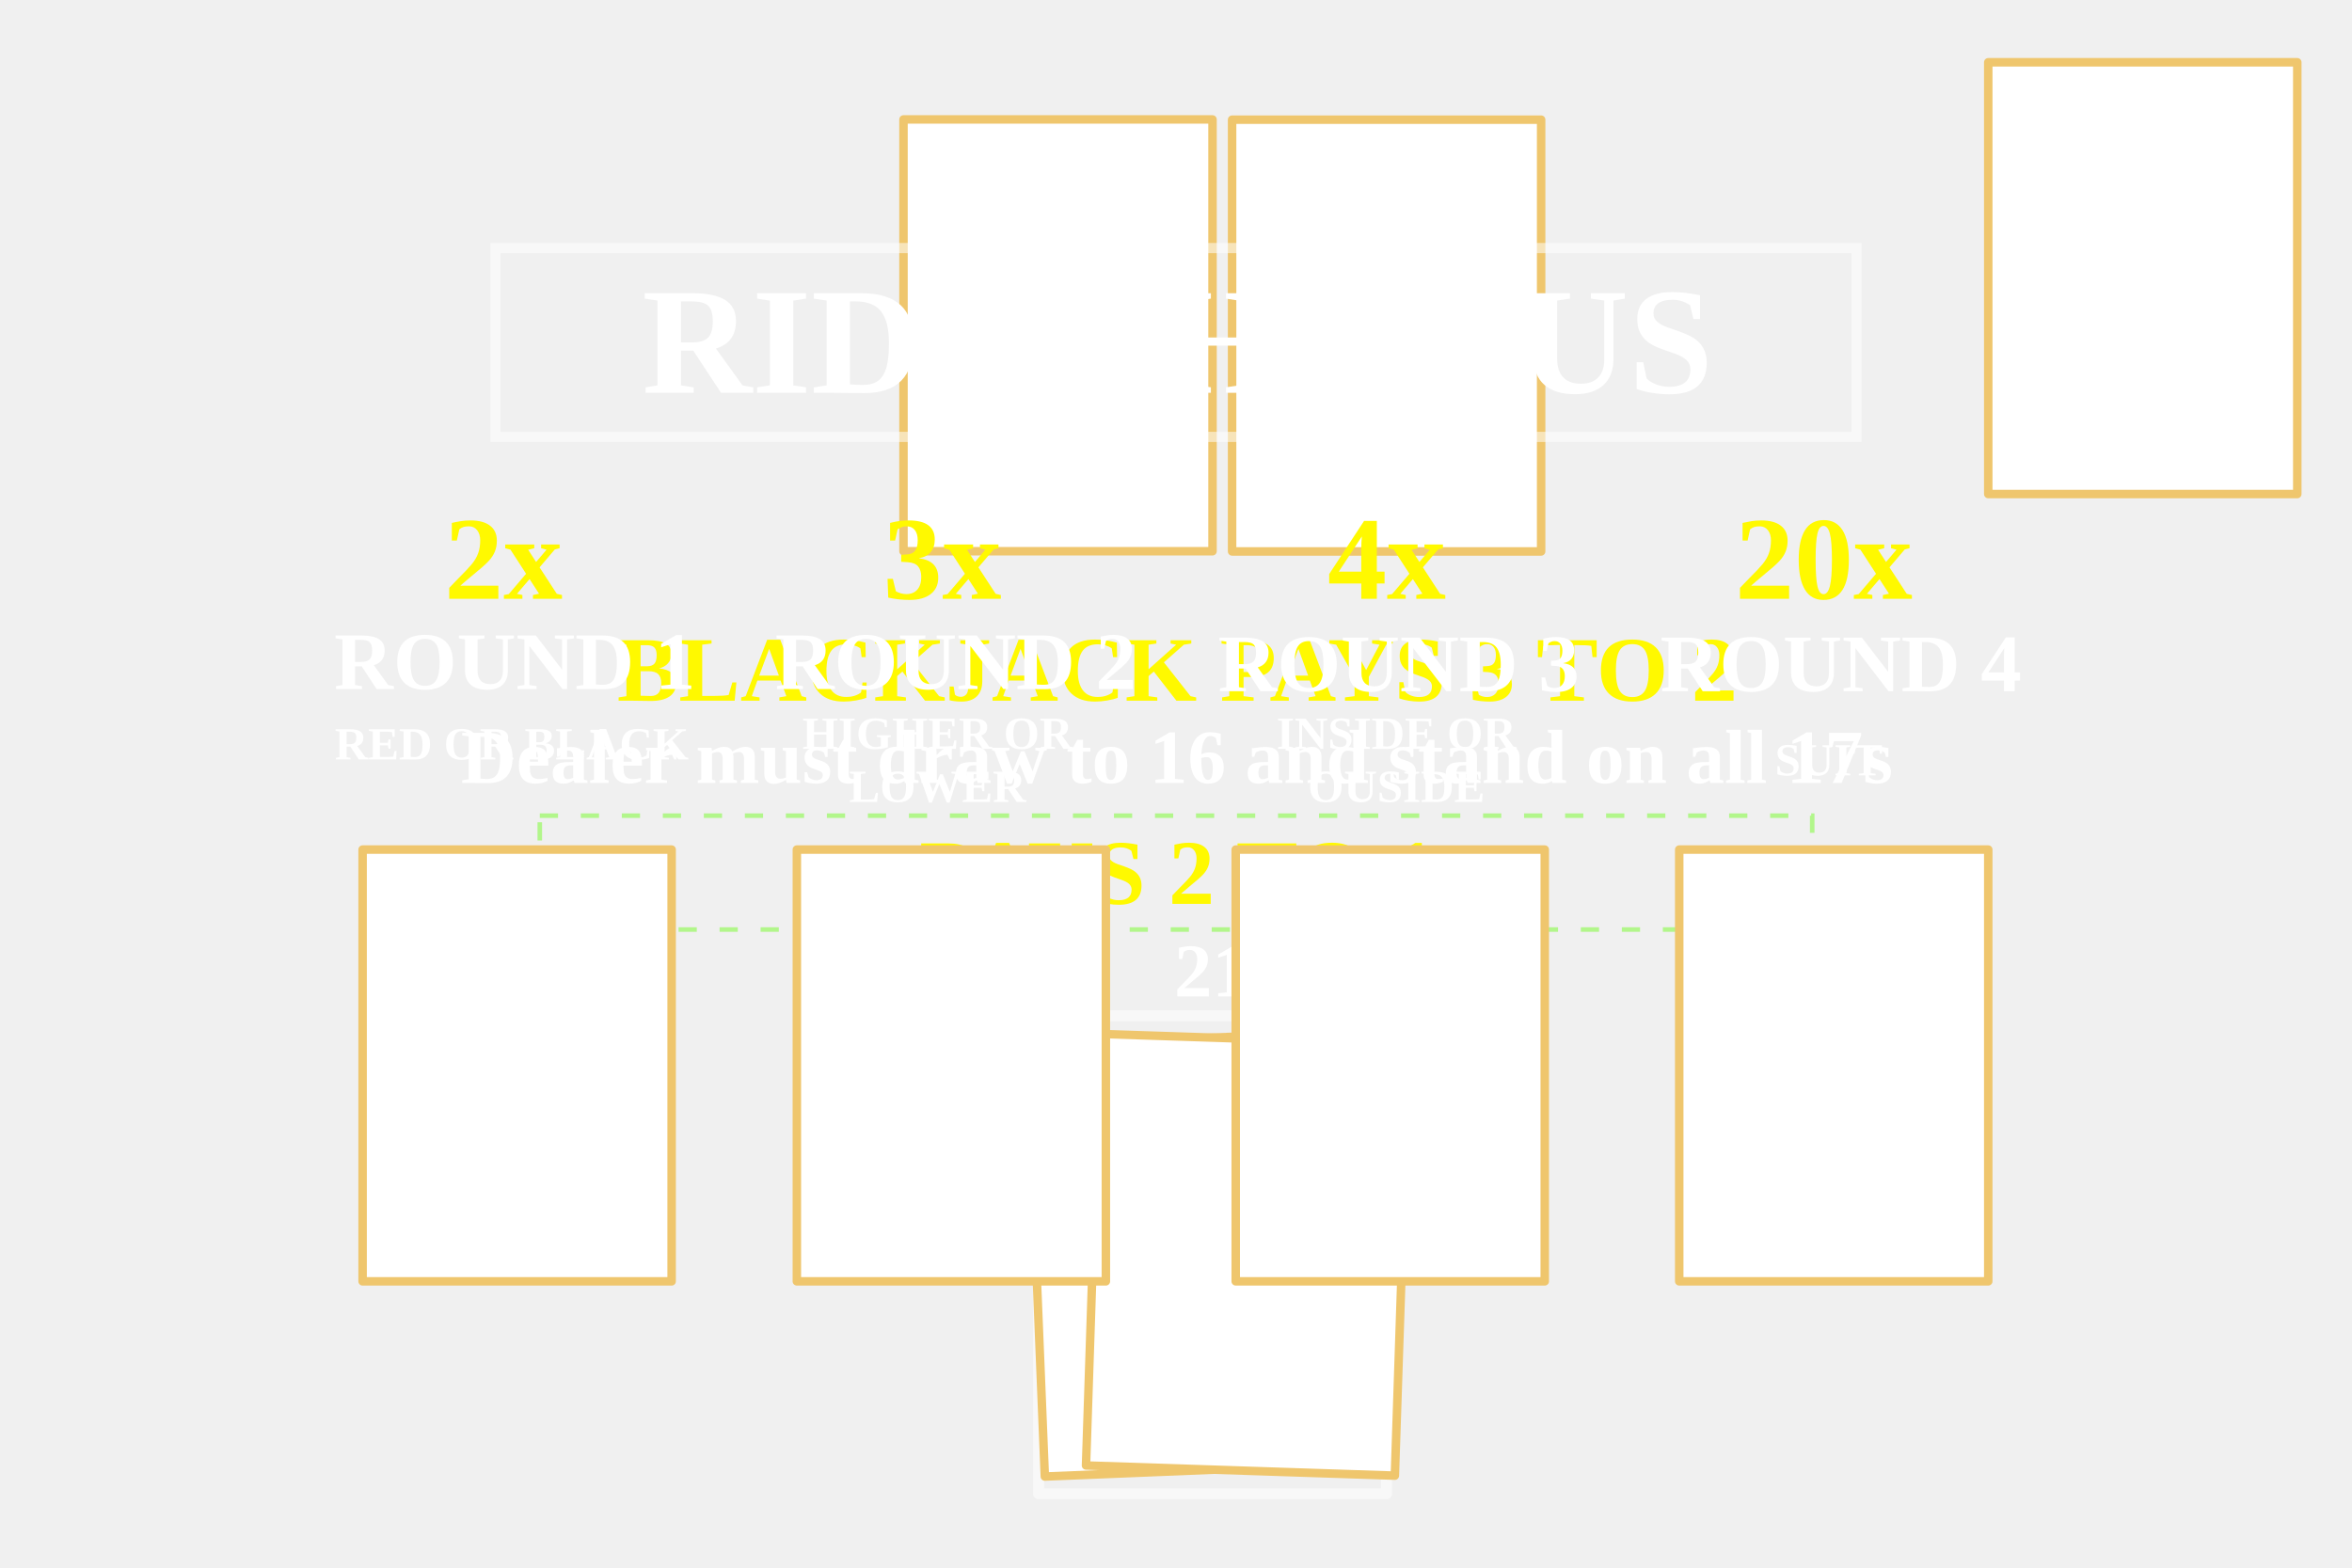
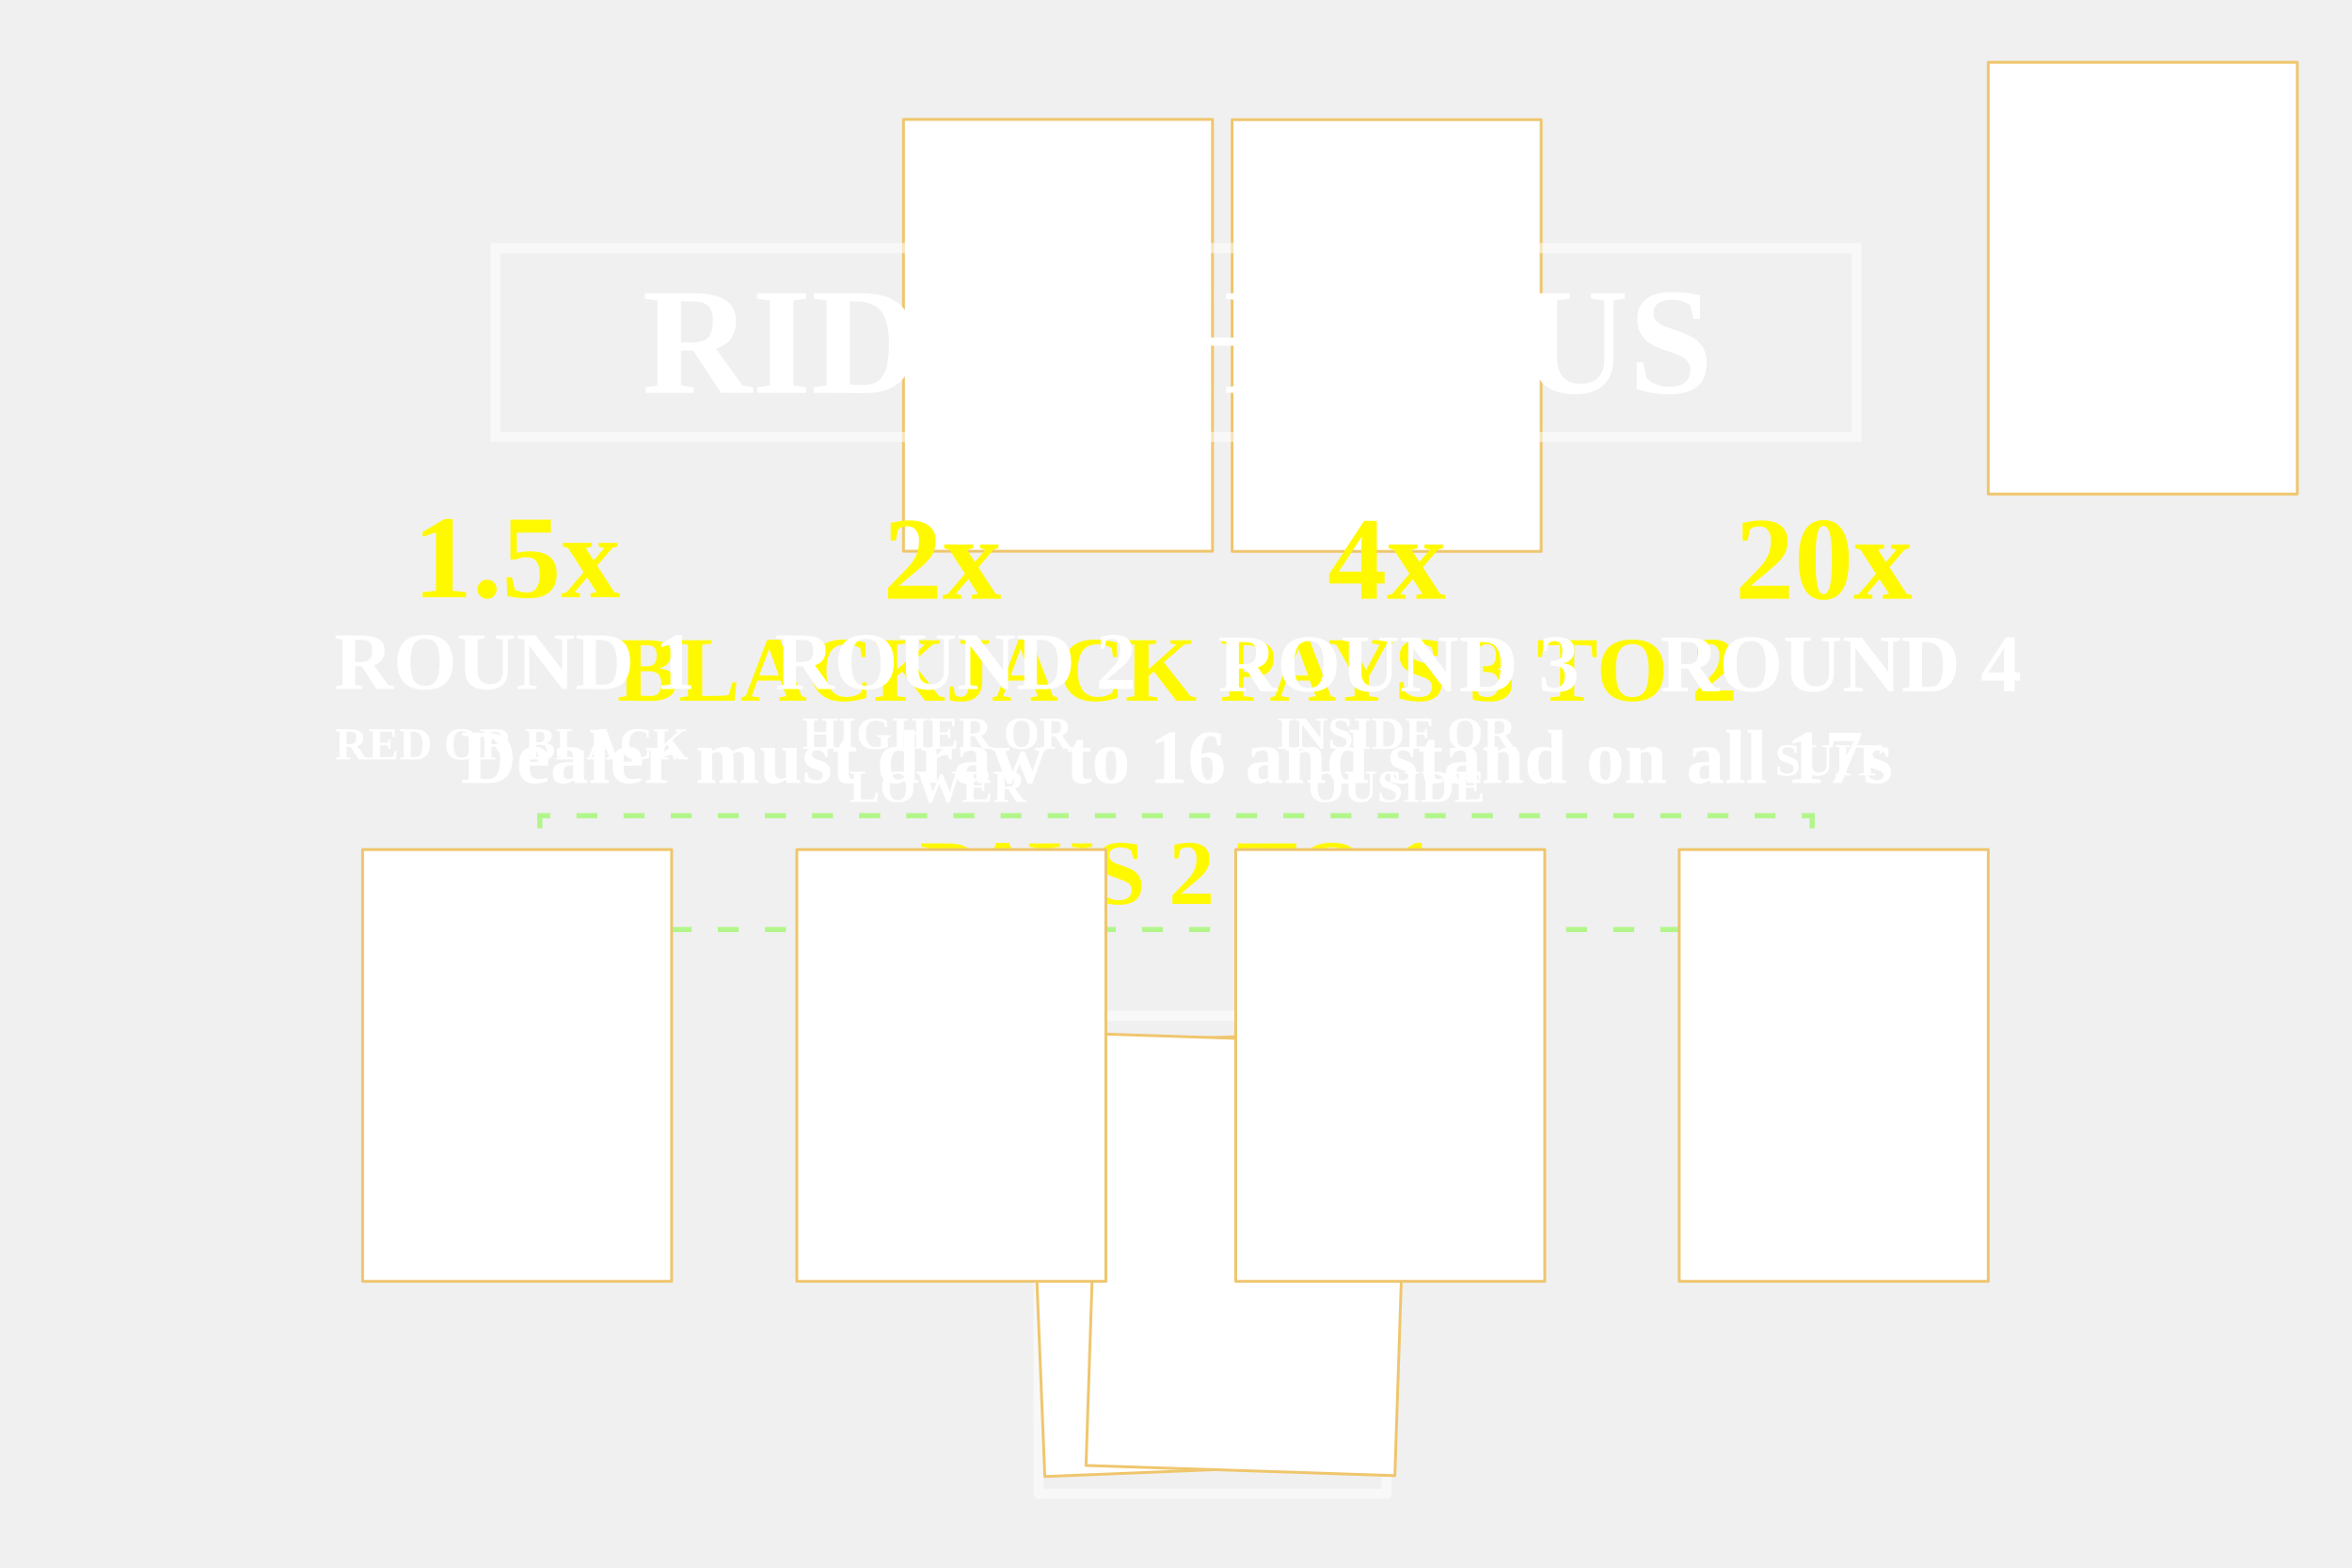
- <svg xmlns="http://www.w3.org/2000/svg" width="100%" height="100%" viewBox="0 0 3600 2400" version="1.1" xml:space="preserve" style="fill-rule:evenodd;clip-rule:evenodd;stroke-linecap:round;stroke-linejoin:round;stroke-miterlimit:1.5;">
-   <rect id="Deck" x="3043.246" y="95.333" width="473.005" height="661.017" style="fill:#fff;stroke:#efc66d;stroke-width:12.98px;" />
+ <svg xmlns="http://www.w3.org/2000/svg" width="100%" height="100%" viewBox="0 0 10800 7200" version="1.1" xml:space="preserve" style="fill-rule:evenodd;clip-rule:evenodd;stroke-linecap:round;stroke-linejoin:round;stroke-miterlimit:1.5;">
  <g id="BlackJack">
    <g id="Rules">
-       <g transform="matrix(141.3506,0,0,141.3506,2199.688,1383.74)" />
-       <text x="1407.559px" y="1383.74px" style="font-family:'TimesNewRomanPS-BoldMT', 'Times New Roman', serif;font-weight:700;font-size:141.351px;fill:#fff900;">P<tspan x="1483.411px 1572.514px 1674.593px " y="1383.74px 1383.74px 1383.74px ">AYS</tspan> 2 <tspan x="1892.002px 1983.728px 2093.675px " y="1383.74px 1383.74px 1383.74px ">TO </tspan>1</text>
-       <rect x="826.218" y="1248.719" width="1947.565" height="174.314" style="fill:none;stroke:#5eff00;stroke-opacity:0.42;stroke-width:6.97px;stroke-linecap:butt;stroke-linejoin:miter;stroke-miterlimit:5;stroke-dasharray:27.899,34.874,0,0,0,0;" />
-       <g transform="matrix(141.3506,0,0,141.3506,2659.422,1072.696)" />
-       <text x="944.512px" y="1072.696px" style="font-family:'TimesNewRomanPS-BoldMT', 'Times New Roman', serif;font-weight:700;font-size:141.351px;fill:#fff900;">BLACKJACK P<tspan x="1943.145px 2032.248px 2134.327px " y="1072.696px 1072.696px 1072.696px ">AYS</tspan> 3 <tspan x="2351.737px 2443.463px 2553.41px " y="1072.696px 1072.696px 1072.696px ">TO </tspan>2</text>
-       <g transform="matrix(117.3443,0,0,117.3443,2926.517,1198.645)" />
-       <text x="705.455px" y="1198.645px" style="font-family:'TimesNewRomanPS-BoldMT', 'Times New Roman', serif;font-weight:700;font-size:117.344px;fill:#fff;">Dealer<tspan x="1035.6px 1064.937px " y="1198.645px 1198.645px "> m</tspan>ust draw to 16 and stand on all 17s</text>
-       <rect id="Outline" x="1589.629" y="1555.031" width="532.527" height="731.876" style="fill:none;stroke:#fff;stroke-opacity:0.53;stroke-width:16.7px;" />
+       <g transform="matrix(424.0517,0,0,424.0517,6599.064,4151.221)" />
+       <text x="4222.677px" y="4151.221px" style="font-family:'TimesNewRomanPS-BoldMT', 'Times New Roman', serif;font-weight:700;font-size:424.052px;fill:#fff900;">P<tspan x="4450.232px 4717.542px 5023.778px " y="4151.221px 4151.221px 4151.221px ">AYS</tspan> 2 <tspan x="5676.006px 5951.184px 6281.025px " y="4151.221px 4151.221px 4151.221px ">TO </tspan>1</text>
+       <path d="M8273.26,3758.082l0,-23.849l60.011,0l0,70.03l-23.849,0l0,-46.18l-36.162,-0Zm36.162,191.441l23.849,0l0,116.209l-23.849,0l0,-116.209Zm0,261.47l23.849,0l0,70.03l-60.011,-0l0,-23.849l36.162,-0l0,-46.18Zm-156.382,46.18l0,23.849l-96.174,-0l0,-23.849l96.174,0Zm-216.394,0l0,23.849l-96.179,0l0,-23.849l96.179,-0Zm-216.395,-0l0,23.849l-96.175,0l0,-23.849l96.175,0Zm-216.405,0l0,23.849l-96.172,0l0,-23.849l96.172,0Zm-216.392,0l0,23.849l-96.178,0l0,-23.849l96.178,0Zm-216.395,0l0,23.849l-96.176,0l0,-23.849l96.176,0Zm-216.403,0l0,23.849l-96.176,0l0,-23.849l96.176,0Zm-216.39,0l0,23.849l-96.18,0l0,-23.849l96.18,-0Zm-216.388,0l0,23.849l-96.174,0l0,-23.849l96.174,0Zm-216.402,0l0,23.849l-96.177,0l0,-23.849l96.177,0Zm-216.395,0l0,23.849l-96.18,0l0,-23.849l96.18,0Zm-216.405,-0l0,23.849l-96.178,-0l0,-23.849l96.178,0Zm-216.387,0l0,23.849l-96.173,0l0,-23.849l96.173,-0Zm-216.403,0l0,23.849l-96.175,0l0,-23.849l96.175,0Zm-216.393,0l0,23.849l-96.175,0l0,-23.849l96.175,0Zm-216.391,0l0,23.849l-96.173,0l0,-23.849l96.173,0Zm-216.395,0l0,23.849l-96.177,0l0,-23.849l96.177,0Zm-216.402,0l0,23.849l-96.179,0l0,-23.849l96.179,0Zm-216.392,0l0,23.849l-96.175,0l0,-23.849l96.175,0Zm-216.395,0l0,23.849l-96.176,0l0,-23.849l96.176,0Zm-216.392,0l0,23.849l-96.177,0l0,-23.849l96.177,0Zm-216.404,0l0,23.849l-96.175,0l-0,-23.849l96.175,-0Zm-216.4,0l0,23.849l-96.177,0l0,-23.849l96.177,0Zm-216.396,0l0,23.849l-96.175,-0l0,-23.849l96.175,0Zm-216.389,0l0,23.849l-96.176,0l0,-23.849l96.176,0Zm-216.394,0l0,23.849l-96.176,0l0,-23.849l96.176,0Zm-216.401,0l0,23.849l-60.011,0l0,-70.03l23.849,0l-0,46.18l36.162,0Zm-36.162,-191.441l-23.849,0l0,-116.209l23.849,0l0,116.209Zm0,-261.47l-23.849,0l-0,-70.03l60.011,-0l0,23.849l-36.162,0l0,46.18Zm156.382,-46.18l0,-23.849l96.174,0l0,23.849l-96.174,0Zm216.394,-0l0,-23.849l96.179,0l0,23.849l-96.179,0Zm216.395,0l0,-23.849l96.175,0l0,23.849l-96.175,0Zm216.405,0l0,-23.849l96.172,0l0,23.849l-96.172,0Zm216.392,-0l0,-23.849l96.178,0l0,23.849l-96.178,-0Zm216.395,0l0,-23.849l96.176,0l0,23.849l-96.176,0Zm216.403,0l0,-23.849l96.176,0l0,23.849l-96.176,0Zm216.39,-0l0,-23.849l96.18,0l0,23.849l-96.18,0Zm216.388,0l0,-23.849l96.174,0l0,23.849l-96.174,-0Zm216.402,0l0,-23.849l96.177,0l0,23.849l-96.177,0Zm216.395,0l0,-23.849l96.18,0l0,23.849l-96.18,0Zm216.405,-0l0,-23.849l96.178,0l0,23.849l-96.178,0Zm216.387,0l0,-23.849l96.173,0l0,23.849l-96.173,0Zm216.403,0l0,-23.849l96.175,0l0,23.849l-96.175,0Zm216.393,0l0,-23.849l96.175,-0l0,23.849l-96.175,0Zm216.391,-0l0,-23.849l96.173,-0l0,23.849l-96.173,0Zm216.395,0l0,-23.849l96.177,-0l0,23.849l-96.177,0Zm216.402,0l0,-23.849l96.179,-0l0,23.849l-96.179,0Zm216.392,-0l0,-23.849l96.175,0l0,23.849l-96.175,0Zm216.395,0l0,-23.849l96.176,0l0,23.849l-96.176,-0Zm216.392,0l0,-23.849l96.177,0l0,23.849l-96.177,0Zm216.404,0l0,-23.849l96.175,-0l0,23.849l-96.175,0Zm216.4,0l0,-23.849l96.177,0l0,23.849l-96.177,0Zm216.396,-0l0,-23.849l96.175,-0l0,23.849l-96.175,0Zm216.389,0l0,-23.849l96.176,-0l0,23.849l-96.176,0Zm216.394,-0l0,-23.849l96.176,-0l0,23.849l-96.176,0Z" style="fill:#5eff00;fill-opacity:0.42;" />
+       <g transform="matrix(424.0517,0,0,424.0517,7978.267,3218.089)" />
+       <text x="2833.535px" y="3218.089px" style="font-family:'TimesNewRomanPS-BoldMT', 'Times New Roman', serif;font-weight:700;font-size:424.052px;fill:#fff900;">BLACKJACK P<tspan x="5829.435px 6096.745px 6402.982px " y="3218.089px 3218.089px 3218.089px ">AYS</tspan> 3 <tspan x="7055.21px 7330.388px 7660.229px " y="3218.089px 3218.089px 3218.089px ">TO </tspan>2</text>
+       <g transform="matrix(352.0329,0,0,352.0329,8779.55,3595.936)" />
+       <text x="2116.365px" y="3595.936px" style="font-family:'TimesNewRomanPS-BoldMT', 'Times New Roman', serif;font-weight:700;font-size:352.033px;fill:#fff;">Dealer<tspan x="3106.801px 3194.81px " y="3595.936px 3595.936px "> m</tspan>ust draw to 16 and stand on all 17s</text>
+       <rect id="Outline" x="4768.888" y="4665.094" width="1597.58" height="2195.628" style="fill:none;stroke:#fff;stroke-opacity:0.53;stroke-width:46.65px;" />
    </g>
    <g id="Dealer-Cards">
-       <rect id="Dealer1" x="1382.888" y="182.865" width="473.005" height="661.017" style="fill:#fff;stroke:#efc66d;stroke-width:12.98px;" />
-       <rect id="Dealer-Down" x="1885.872" y="183.199" width="473.005" height="661.017" style="fill:#fff;stroke:#efc66d;stroke-width:12.98px;" />
+       <rect id="Dealer1" x="4148.663" y="548.596" width="1419.015" height="1983.05" style="fill:#fff;stroke:#efc66d;stroke-width:12.98px;" />
+       <rect id="Dealer-Down" x="5657.616" y="549.596" width="1419.015" height="1983.05" style="fill:#fff;stroke:#efc66d;stroke-width:12.98px;" />
    </g>
    <g id="Player-Cards">
-       <path id="Card1" d="M2045.06,1580.809l26.806,660.473l-472.616,19.181l-26.806,-660.473l472.616,-19.181Z" style="fill:#fff;stroke:#efc66d;stroke-width:12.98px;" />
-       <path id="Card2" d="M2156.76,1598.424l-21.756,660.659l-472.749,-15.568l21.756,-660.659l472.749,15.568Z" style="fill:#fff;stroke:#efc66d;stroke-width:12.98px;" />
+       <path id="Card1" d="M6135.181,4742.427l80.417,1981.419l-1417.848,57.544l-80.417,-1981.419l1417.848,-57.544Z" style="fill:#fff;stroke:#efc66d;stroke-width:12.98px;" />
+       <path id="Card2" d="M6470.281,4795.273l-65.269,1981.976l-1418.247,-46.704l65.269,-1981.976l1418.247,46.704Z" style="fill:#fff;stroke:#efc66d;stroke-width:12.98px;" />
    </g>
-     <g id="Card-Value" transform="matrix(116.2426,0,0,116.2426,1913.405,1525.459)" />
-     <text x="1797.162px" y="1525.459px" style="font-family:'TimesNewRomanPS-BoldMT', 'Times New Roman', serif;font-weight:700;font-size:116.243px;fill:#fff;">21</text>
  </g>
  <g id="Ride-the-Bus">
    <g id="GAME">
-       <g transform="matrix(232.897,0,0,232.897,2622.247,601.3562)" />
-       <text x="982.757px" y="601.356px" style="font-family:'TimesNewRomanPS-BoldMT', 'Times New Roman', serif;font-weight:700;font-size:232.897px;fill:#fff;">RIDE <tspan x="1619.13px 1774.47px " y="601.356px 601.356px ">TH</tspan>E BUS</text>
-       <rect x="758.371" y="379.759" width="2083.259" height="289.105" style="fill:none;stroke:#fff;stroke-opacity:0.53;stroke-width:15.56px;stroke-linecap:butt;stroke-linejoin:miter;stroke-miterlimit:5;" />
+       <g transform="matrix(698.6911,0,0,698.6911,7866.741,1804.069)" />
+       <text x="2948.27px" y="1804.069px" style="font-family:'TimesNewRomanPS-BoldMT', 'Times New Roman', serif;font-weight:700;font-size:698.691px;fill:#fff;">RIDE <tspan x="4857.389px 5323.41px " y="1804.069px 1804.069px ">TH</tspan>E BUS</text>
+       <rect x="2275.112" y="1139.276" width="6249.776" height="867.316" style="fill:none;stroke:#fff;stroke-opacity:0.53;stroke-width:46.65px;stroke-linecap:butt;stroke-linejoin:miter;stroke-miterlimit:5;" />
    </g>
    <g id="RULES">
-       <g transform="matrix(125.2221,0,0,125.2221,3094.226,1058.172)" />
-       <text x="2541.182px" y="1058.172px" style="font-family:'TimesNewRomanPS-BoldMT', 'Times New Roman', serif;font-weight:700;font-size:125.222px;fill:#fff;">ROUND 4</text>
-       <g transform="matrix(125.2221,0,0,125.2221,1064.519,1054.839)" />
-       <text x="511.475px" y="1054.839px" style="font-family:'TimesNewRomanPS-BoldMT', 'Times New Roman', serif;font-weight:700;font-size:125.222px;fill:#fff;">ROUND 1</text>
-       <g transform="matrix(70.641,0,0,70.641,1054.126,1162.639)" />
-       <text x="512.487px" y="1162.639px" style="font-family:'TimesNewRomanPS-BoldMT', 'Times New Roman', serif;font-weight:700;font-size:70.641px;fill:#fff;">RED OR BLACK</text>
-       <g transform="matrix(0.200666,0,0,0.200666,640.4274,430.8152)">
+       <g transform="matrix(375.6664,0,0,375.6664,9282.679,3174.516)" />
+       <text x="7623.547px" y="3174.516px" style="font-family:'TimesNewRomanPS-BoldMT', 'Times New Roman', serif;font-weight:700;font-size:375.666px;fill:#fff;">ROUND 4</text>
+       <g transform="matrix(375.6664,0,0,375.6664,3193.556,3164.516)" />
+       <text x="1534.424px" y="3164.516px" style="font-family:'TimesNewRomanPS-BoldMT', 'Times New Roman', serif;font-weight:700;font-size:375.666px;fill:#fff;">ROUND 1</text>
+       <g transform="matrix(211.923,0,0,211.923,3162.378,3487.918)" />
+       <text x="1537.462px" y="3487.918px" style="font-family:'TimesNewRomanPS-BoldMT', 'Times New Roman', serif;font-weight:700;font-size:211.923px;fill:#fff;">RED OR BLACK</text>
+       <g transform="matrix(0.601998,0,0,0.601998,1921.282,1292.446)">
        <text x="2928.184px" y="3566.36px" style="font-family:'TimesNewRomanPS-BoldMT', 'Times New Roman', serif;font-weight:700;font-size:352.033px;fill:#fff;">HIGHER OR</text>
        <g transform="matrix(352.0329,0,0,352.0329,4634.805,3971.164)" />
        <text x="3285.116px" y="3971.164px" style="font-family:'TimesNewRomanPS-BoldMT', 'Times New Roman', serif;font-weight:700;font-size:352.033px;fill:#fff;">LOWER</text>
      </g>
-       <g transform="matrix(0.200666,0,0,0.200666,1342.738,430.8152)">
+       <g transform="matrix(0.601998,0,0,0.601998,4028.215,1292.446)">
        <text x="3045.414px" y="3566.36px" style="font-family:'TimesNewRomanPS-BoldMT', 'Times New Roman', serif;font-weight:700;font-size:352.033px;fill:#fff;">INSIDE OR</text>
        <g transform="matrix(352.0329,0,0,352.0329,4634.891,3971.164)" />
        <text x="3285.03px" y="3971.164px" style="font-family:'TimesNewRomanPS-BoldMT', 'Times New Roman', serif;font-weight:700;font-size:352.033px;fill:#fff;">OUSIDE</text>
      </g>
-       <g transform="matrix(70.641,0,0,70.641,2881.612,1187.077)" />
-       <text x="2716.703px" y="1187.077px" style="font-family:'TimesNewRomanPS-BoldMT', 'Times New Roman', serif;font-weight:700;font-size:70.641px;fill:#fff;">SUIT</text>
-       <g transform="matrix(125.2221,0,0,125.2221,2417.387,1058.172)" />
-       <text x="1864.343px" y="1058.172px" style="font-family:'TimesNewRomanPS-BoldMT', 'Times New Roman', serif;font-weight:700;font-size:125.222px;fill:#fff;">ROUND 3</text>
-       <g transform="matrix(125.2221,0,0,125.2221,1739.448,1054.839)" />
-       <text x="1186.404px" y="1054.839px" style="font-family:'TimesNewRomanPS-BoldMT', 'Times New Roman', serif;font-weight:700;font-size:125.222px;fill:#fff;">ROUND 2</text>
+       <g transform="matrix(211.923,0,0,211.923,8644.837,3561.232)" />
+       <text x="8150.108px" y="3561.232px" style="font-family:'TimesNewRomanPS-BoldMT', 'Times New Roman', serif;font-weight:700;font-size:211.923px;fill:#fff;">SUIT</text>
+       <g transform="matrix(375.6664,0,0,375.6664,7252.162,3174.516)" />
+       <text x="5593.03px" y="3174.516px" style="font-family:'TimesNewRomanPS-BoldMT', 'Times New Roman', serif;font-weight:700;font-size:375.666px;fill:#fff;">ROUND 3</text>
+       <g transform="matrix(375.6664,0,0,375.6664,5218.343,3164.516)" />
+       <text x="3559.211px" y="3164.516px" style="font-family:'TimesNewRomanPS-BoldMT', 'Times New Roman', serif;font-weight:700;font-size:375.666px;fill:#fff;">ROUND 2</text>
    </g>
    <g id="Cards">
-       <rect id="Round-1" x="555.01" y="1300.609" width="473.005" height="661.017" style="fill:#fff;stroke:#efc66d;stroke-width:12.98px;" />
-       <rect id="Round-2" x="1219.666" y="1300.609" width="473.005" height="661.017" style="fill:#fff;stroke:#efc66d;stroke-width:12.98px;" />
-       <rect id="Round-3" x="1891.41" y="1300.609" width="473.005" height="661.017" style="fill:#fff;stroke:#efc66d;stroke-width:12.98px;" />
-       <rect id="Round-4" x="2570.241" y="1300.609" width="473.005" height="661.017" style="fill:#fff;stroke:#efc66d;stroke-width:12.98px;" />
+       <rect id="Round-1" x="1665.03" y="3901.828" width="1419.015" height="1983.05" style="fill:#fff;stroke:#efc66d;stroke-width:12.98px;" />
+       <rect id="Round-2" x="3658.997" y="3901.828" width="1419.015" height="1983.05" style="fill:#fff;stroke:#efc66d;stroke-width:12.98px;" />
+       <rect id="Round-3" x="5674.231" y="3901.828" width="1419.015" height="1983.05" style="fill:#fff;stroke:#efc66d;stroke-width:12.98px;" />
+       <rect id="Round-4" x="7710.722" y="3901.828" width="1419.015" height="1983.05" style="fill:#fff;stroke:#efc66d;stroke-width:12.98px;" />
    </g>
-     <g id="Rewards">
-       <g transform="matrix(181.178,0,0,181.178,861.1589,916.6877)" />
-       <text x="679.981px" y="916.688px" style="font-family:'TimesNewRomanPS-BoldMT', 'Times New Roman', serif;font-weight:700;font-size:181.178px;fill:#fff900;">2x</text>
-       <g transform="matrix(181.178,0,0,181.178,2213.187,916.6877)" />
-       <text x="2032.009px" y="916.688px" style="font-family:'TimesNewRomanPS-BoldMT', 'Times New Roman', serif;font-weight:700;font-size:181.178px;fill:#fff900;">4x</text>
-       <g transform="matrix(181.178,0,0,181.178,2927.392,916.6877)" />
-       <text x="2655.625px" y="916.688px" style="font-family:'TimesNewRomanPS-BoldMT', 'Times New Roman', serif;font-weight:700;font-size:181.178px;fill:#fff900;">20x</text>
-       <g transform="matrix(181.178,0,0,181.178,1532.861,916.6877)" />
-       <text x="1351.683px" y="916.688px" style="font-family:'TimesNewRomanPS-BoldMT', 'Times New Roman', serif;font-weight:700;font-size:181.178px;fill:#fff900;">3x</text>
-     </g>
+     <rect id="Deck" x="9129.738" y="286" width="1419.015" height="1983.05" style="fill:#fff;stroke:#efc66d;stroke-width:12.98px;" />
  </g>
+   <g transform="matrix(543.534,0,0,543.534,2847.896,2742.632)" />
+   <text x="1896.711px" y="2742.632px" style="font-family:'TimesNewRomanPS-BoldMT', 'Times New Roman', serif;font-weight:700;font-size:543.534px;fill:#fff900;">1.5x</text>
+   <g transform="matrix(543.534,0,0,543.534,4598.584,2750.063)" />
+   <text x="4055.05px" y="2750.063px" style="font-family:'TimesNewRomanPS-BoldMT', 'Times New Roman', serif;font-weight:700;font-size:543.534px;fill:#fff900;">2x</text>
+   <g transform="matrix(543.534,0,0,543.534,6639.561,2750.063)" />
+   <text x="6096.027px" y="2750.063px" style="font-family:'TimesNewRomanPS-BoldMT', 'Times New Roman', serif;font-weight:700;font-size:543.534px;fill:#fff900;">4x</text>
+   <g transform="matrix(543.534,0,0,543.534,8782.175,2750.063)" />
+   <text x="7966.874px" y="2750.063px" style="font-family:'TimesNewRomanPS-BoldMT', 'Times New Roman', serif;font-weight:700;font-size:543.534px;fill:#fff900;">20x</text>
</svg>
